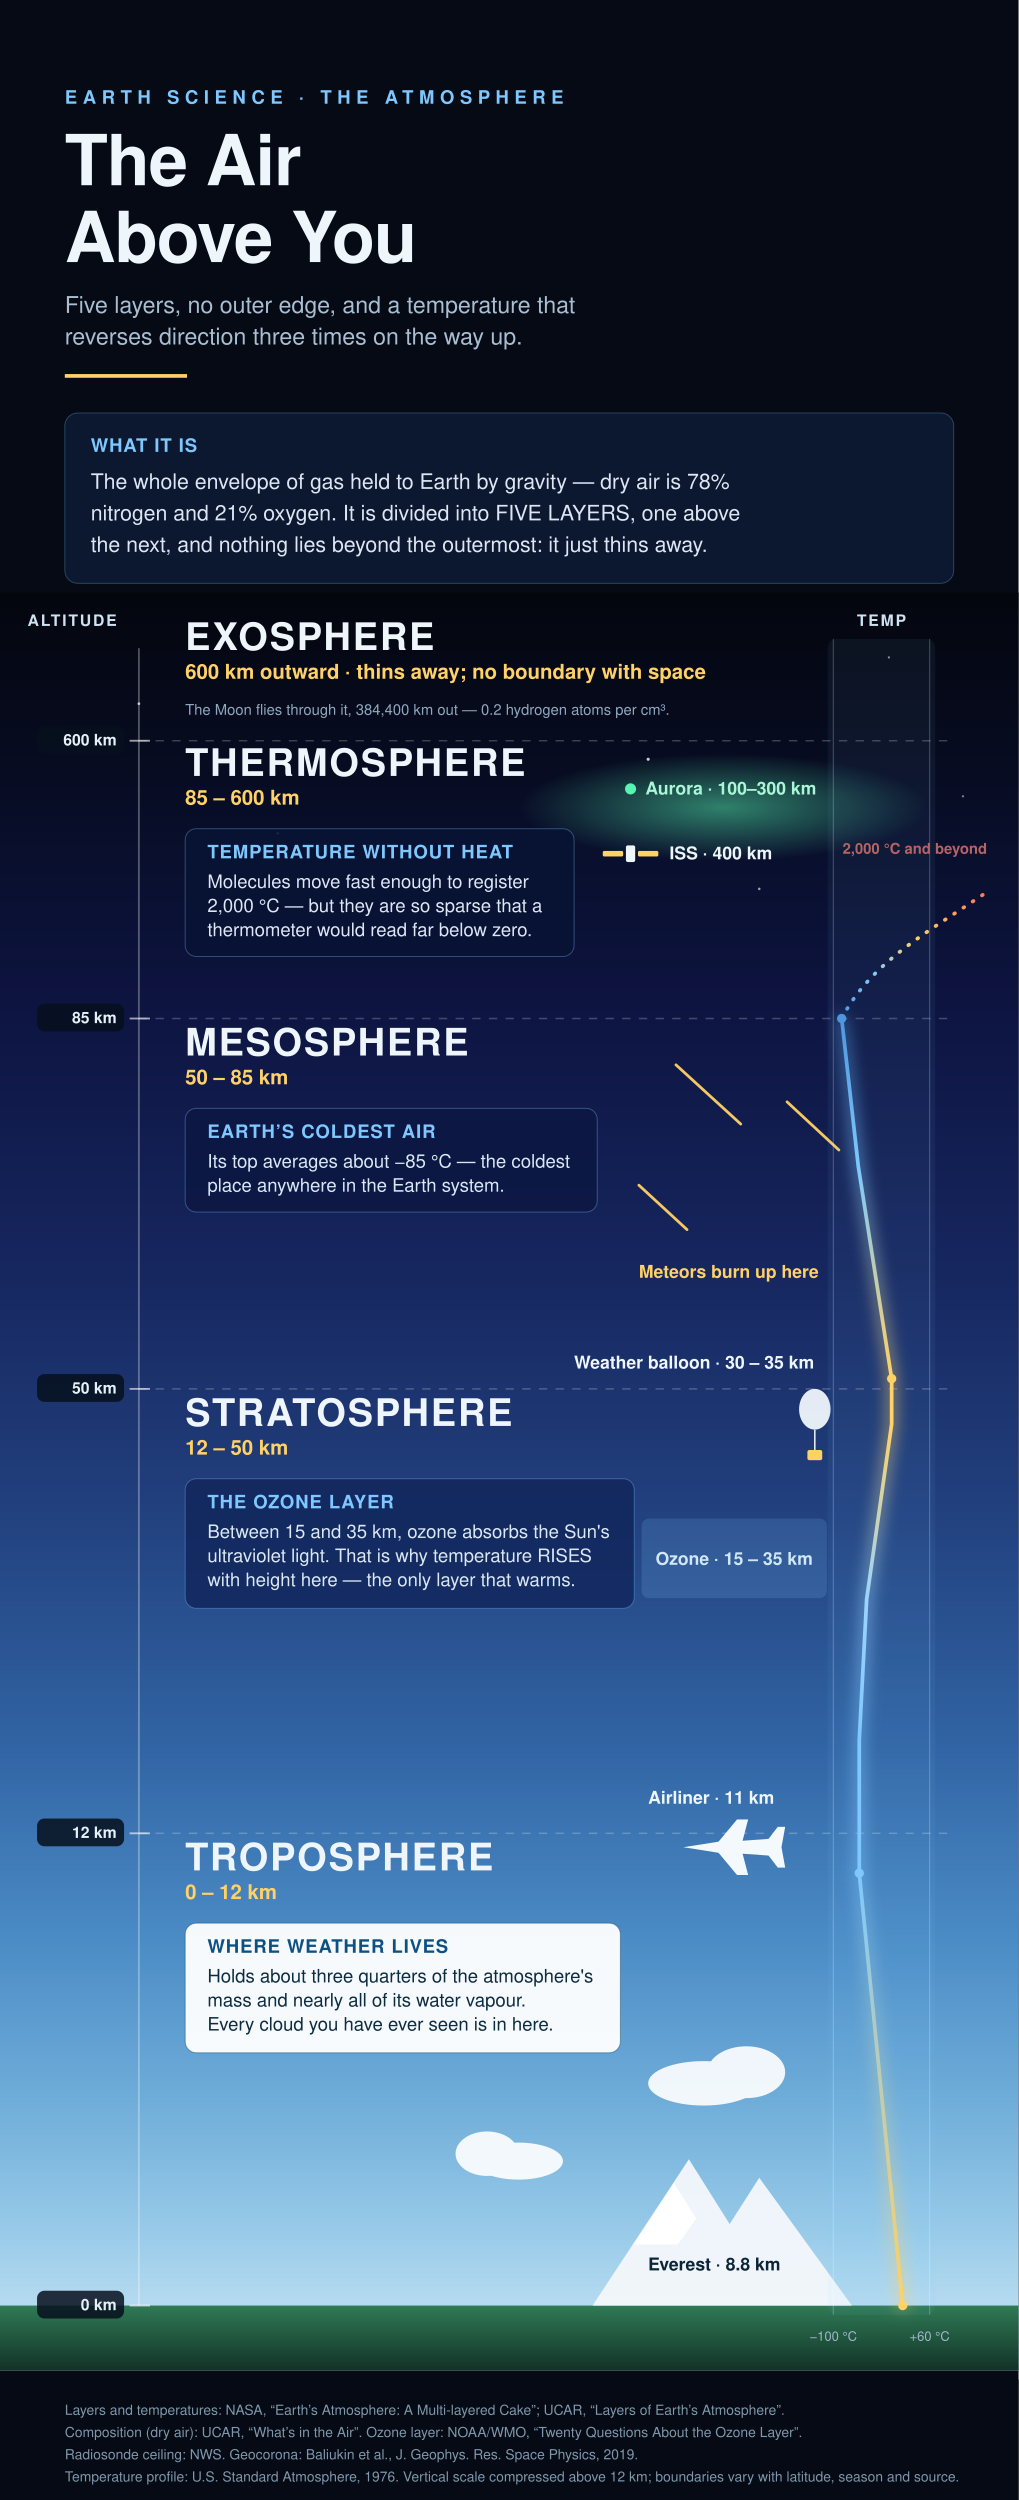
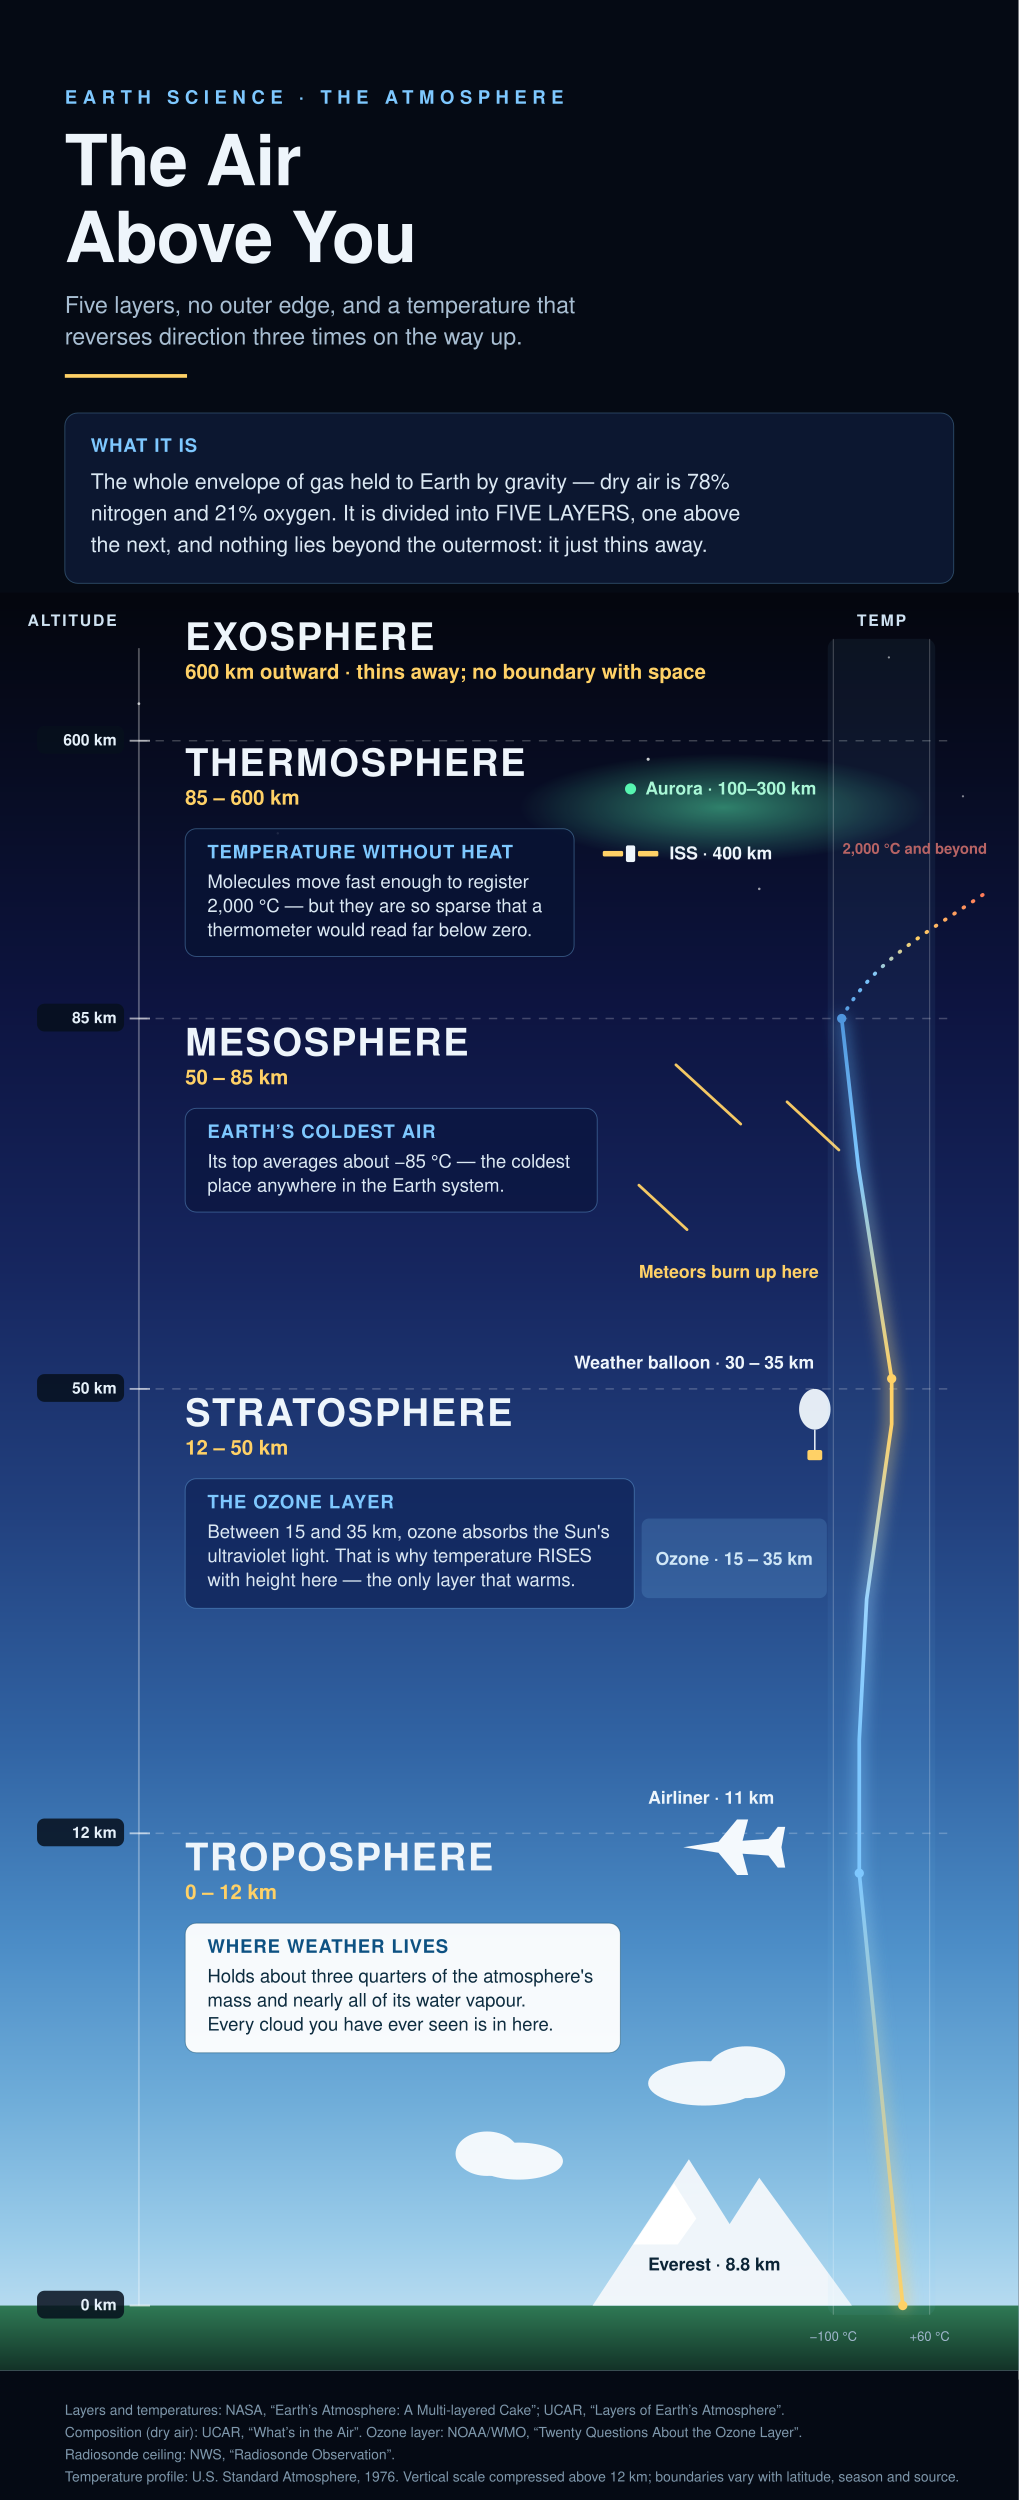
<svg xmlns="http://www.w3.org/2000/svg" width="1100" height="2700" viewBox="0 0 1100 2700">
  <defs>
    <linearGradient id="sky" x1="0" y1="0" x2="0" y2="1">
      <stop offset="0" stop-color="#04060e" />
      <stop offset="0.1" stop-color="#070c22" />
      <stop offset="0.23" stop-color="#0d1440" />
      <stop offset="0.38" stop-color="#16265f" />
      <stop offset="0.52" stop-color="#22417f" />
      <stop offset="0.65" stop-color="#3164a4" />
      <stop offset="0.76" stop-color="#4b8cc6" />
      <stop offset="0.85" stop-color="#6fadd9" />
      <stop offset="0.93" stop-color="#9ccdea" />
      <stop offset="1" stop-color="#cfe8f6" />
    </linearGradient>
    <linearGradient id="ground" x1="0" y1="0" x2="0" y2="1">
      <stop offset="0" stop-color="#2f7a55" />
      <stop offset="1" stop-color="#123227" />
    </linearGradient>
    <radialGradient id="aurora" cx="0.5" cy="0.5" r="0.5">
      <stop offset="0" stop-color="#57f5b0" stop-opacity="0.5" />
      <stop offset="1" stop-color="#57f5b0" stop-opacity="0" />
    </radialGradient>
    <linearGradient id="prof" x1="0" y1="1" x2="0" y2="0">
      <stop offset="0" stop-color="#ffd166" />
      <stop offset="0.336" stop-color="#7ec8ff" />
      <stop offset="0.44" stop-color="#7ec8ff" />
      <stop offset="0.549" stop-color="#9ad4ff" />
      <stop offset="0.685" stop-color="#ffd166" />
      <stop offset="0.72" stop-color="#ffd166" />
      <stop offset="0.885" stop-color="#7ec8ff" />
      <stop offset="1" stop-color="#4f96dd" />
    </linearGradient>
    <linearGradient id="profhot" x1="0" y1="1" x2="1" y2="0">
      <stop offset="0" stop-color="#4f96dd" />
      <stop offset="0.28" stop-color="#7ec8ff" />
      <stop offset="0.58" stop-color="#ffd166" />
      <stop offset="1" stop-color="#ff7a59" />
    </linearGradient>
    <filter id="soft" x="-60%" y="-60%" width="220%" height="220%">
      <feGaussianBlur stdDeviation="8" />
    </filter>
    <style>
      text { font-family:"Helvetica Neue", Helvetica, Arial, sans-serif; fill:#eef5fb; }
      .kicker  { font-size:20px; letter-spacing:6px; fill:#7ec8ff; font-weight:700; }
      .title   { font-size:76px; font-weight:800; letter-spacing:-1px; }
      .sub     { font-size:25px; fill:#a8bed2; }
      .sect    { font-size:32px; font-weight:800; letter-spacing:2px; }
      .layer   { font-size:41px; font-weight:800; letter-spacing:2px; }
      .alt     { font-size:22px; font-weight:700; fill:#ffd166; }
      .fact    { font-size:20px; fill:#dbe8f3; }
      .facthd  { font-size:20px; font-weight:800; letter-spacing:1px; }
      .lede    { font-size:23px; fill:#dbe8f3; }
      .axis    { font-size:17px; font-weight:700; fill:#e6f1fa; }
      .caxis   { font-size:17px; fill:#9fb6cc; }
      .obj     { font-size:19px; font-weight:600; }
      .small   { font-size:16px; fill:#8fa8bf; }
      .cite    { font-size:15px; fill:#7e97ab; }
      .tempnum { font-size:18px; font-weight:700; }
    </style>
  </defs>
  <rect width="1100" height="2700" fill="#050a14" />
  <rect y="640" width="1100" height="1920" fill="url(#sky)" />
  <rect y="2490" width="1100" height="70" fill="url(#ground)" />
  <g fill="#ffffff">
    <circle cx="150" cy="760" r="1.5" opacity=".7" />
    <circle cx="420" cy="700" r="1.1" opacity=".5" />
    <circle cx="700" cy="820" r="1.7" opacity=".8" />
    <circle cx="960" cy="710" r="1.2" opacity=".55" />
    <circle cx="300" cy="900" r="1.3" opacity=".5" />
    <circle cx="820" cy="960" r="1.4" opacity=".6" />
    <circle cx="1040" cy="860" r="1.2" opacity=".5" />
    <circle cx="560" cy="1010" r="1.1" opacity=".45" />
  </g>
  <text class="kicker" x="70" y="112" style="white-space: pre;">EARTH SCIENCE · THE ATMOSPHERE</text>
  <text class="title" x="70" y="200" style="white-space: pre;">The Air</text>
  <text class="title" x="70" y="283" style="white-space: pre;">Above You</text>
  <text class="sub" x="70" y="338" style="white-space: pre;">Five layers, no outer edge, and a temperature that</text>
  <text class="sub" x="70" y="372" style="white-space: pre;">reverses direction three times on the way up.</text>
  <rect x="70" y="404" width="132" height="4" fill="#ffd166" />
  <g>
    <rect x="70" y="446" width="960" height="184" rx="14" fill="#0c1730" stroke="#7ec8ff" stroke-opacity=".3" />
    <text class="facthd" x="98" y="488" style="fill: rgb(126, 200, 255); white-space: pre;">WHAT IT IS</text>
    <text class="lede" x="98" y="528" style="white-space: pre;">The whole envelope of gas held to Earth by gravity — dry air is 78%</text>
    <text class="lede" x="98" y="562" style="white-space: pre;">nitrogen and 21% oxygen. It is divided into FIVE LAYERS, one above</text>
    <text class="lede" x="98" y="596" style="white-space: pre;">the next, and nothing lies beyond the outermost: it just thins away.</text>
  </g>
  <line x1="150" y1="700" x2="150" y2="2490" stroke="#ffffff" stroke-opacity=".3" stroke-width="2" />
  <g>
    <g>
      <line x1="140" y1="2490" x2="162" y2="2490" stroke="#fff" stroke-opacity=".6" stroke-width="2" />
      <rect x="40" y="2474" width="94" height="30" rx="8" fill="#06101d" fill-opacity=".85" />
      <text class="axis" x="126" y="2495" text-anchor="end" style="white-space: pre;">0 km</text>
    </g>
    <g>
      <line x1="140" y1="1980" x2="162" y2="1980" stroke="#fff" stroke-opacity=".6" stroke-width="2" />
      <rect x="40" y="1964" width="94" height="30" rx="8" fill="#06101d" fill-opacity=".85" />
      <text class="axis" x="126" y="1985" text-anchor="end" style="white-space: pre;">12 km</text>
    </g>
    <g>
      <line x1="140" y1="1500" x2="162" y2="1500" stroke="#fff" stroke-opacity=".6" stroke-width="2" />
      <rect x="40" y="1484" width="94" height="30" rx="8" fill="#06101d" fill-opacity=".85" />
      <text class="axis" x="126" y="1505" text-anchor="end" style="white-space: pre;">50 km</text>
    </g>
    <g>
      <line x1="140" y1="1100" x2="162" y2="1100" stroke="#fff" stroke-opacity=".6" stroke-width="2" />
      <rect x="40" y="1084" width="94" height="30" rx="8" fill="#06101d" fill-opacity=".85" />
      <text class="axis" x="126" y="1105" text-anchor="end" style="white-space: pre;">85 km</text>
    </g>
    <g>
      <line x1="140" y1="800" x2="162" y2="800" stroke="#fff" stroke-opacity=".6" stroke-width="2" />
      <rect x="40" y="784" width="94" height="30" rx="8" fill="#06101d" fill-opacity=".85" />
      <text class="axis" x="126" y="805" text-anchor="end" style="white-space: pre;">600 km</text>
    </g>
  </g>
  <text class="caxis" x="126" y="676" text-anchor="end" style="fill: rgb(207, 226, 242); font-weight: 700; letter-spacing: 2px; white-space: pre;">ALTITUDE</text>
  <g stroke="#ffffff" stroke-opacity=".22" stroke-dasharray="9 9" stroke-width="1.6">
    <line x1="150" y1="1980" x2="1030" y2="1980" />
    <line x1="150" y1="1500" x2="1030" y2="1500" />
    <line x1="150" y1="1100" x2="1030" y2="1100" />
    <line x1="150" y1="800" x2="1030" y2="800" />
  </g>
  <text class="layer" x="200" y="702" style="white-space: pre;">EXOSPHERE</text>
  <text class="alt" x="200" y="733" style="white-space: pre;">600 km outward · thins away; no boundary with space</text>
-   <text class="small" x="200" y="772" style="white-space: pre;">The Moon flies through it, 384,400 km out — 0.2 hydrogen atoms per cm³.</text>
  <ellipse cx="781" cy="872" rx="220" ry="58" fill="url(#aurora)" />
  <text class="layer" x="200" y="838" style="white-space: pre;">THERMOSPHERE</text>
  <text class="alt" x="200" y="869" style="white-space: pre;">85 – 600 km</text>
  <g>
    <rect x="200" y="895" width="420" height="138" rx="12" fill="#081334" fill-opacity=".82" stroke="#7ec8ff" stroke-opacity=".35" />
    <text class="facthd" x="224" y="927" style="fill: rgb(126, 200, 255); white-space: pre;">TEMPERATURE WITHOUT HEAT</text>
    <text class="fact" x="224" y="959" style="white-space: pre;">Molecules move fast enough to register</text>
    <text class="fact" x="224" y="985" style="white-space: pre;">2,000 °C — but they are so sparse that a</text>
    <text class="fact" x="224" y="1011" style="white-space: pre;">thermometer would read far below zero.</text>
  </g>
  <g transform="matrix(1, 0, 0, 1, -19, -8)">
    <circle cx="700" cy="860" r="6" fill="#57f5b0" />
    <text class="obj" x="716" y="866" style="fill: rgb(169, 247, 214); white-space: pre;">Aurora · 100–300 km</text>
    <g transform="translate(700,930)">
      <rect x="-5" y="-9" width="10" height="18" rx="2" fill="#eef5fb" />
      <rect x="-30" y="-3" width="22" height="6" rx="1.5" fill="#ffd166" />
      <rect x="8" y="-3" width="22" height="6" rx="1.5" fill="#ffd166" />
    </g>
    <text class="obj" x="742" y="936" style="white-space: pre;">ISS · 400 km</text>
  </g>
  <text class="layer" x="200" y="1140" style="white-space: pre;">MESOSPHERE</text>
  <text class="alt" x="200" y="1171" style="white-space: pre;">50 – 85 km</text>
  <g>
    <rect x="200" y="1197" width="445" height="112" rx="12" fill="#0b1741" fill-opacity=".82" stroke="#7ec8ff" stroke-opacity=".35" />
    <text class="facthd" x="224" y="1229" style="fill: rgb(126, 200, 255); white-space: pre;">EARTH’S COLDEST AIR</text>
    <text class="fact" x="224" y="1261" style="white-space: pre;">Its top averages about −85 °C — the coldest</text>
    <text class="fact" x="224" y="1287" style="white-space: pre;">place anywhere in the Earth system.</text>
  </g>
  <g stroke="#ffd166" stroke-width="3" stroke-linecap="round" opacity=".95">
    <line x1="730" y1="1150" x2="800" y2="1214" />
    <line x1="850" y1="1190" x2="906" y2="1242" />
    <line x1="690" y1="1280" x2="742" y2="1328" />
  </g>
  <text class="obj" x="690" y="1380" style="fill: rgb(255, 209, 102); white-space: pre;">Meteors burn up here</text>
  <text class="layer" x="200" y="1540" style="white-space: pre;">STRATOSPHERE</text>
  <text class="alt" x="200" y="1571" style="white-space: pre;">12 – 50 km</text>
  <g>
    <rect x="200" y="1597" width="485" height="140" rx="12" fill="#10255a" fill-opacity=".82" stroke="#7ec8ff" stroke-opacity=".35" />
    <text class="facthd" x="224" y="1629" style="fill: rgb(126, 200, 255); white-space: pre;">THE OZONE LAYER</text>
    <text class="fact" x="224" y="1661" style="white-space: pre;">Between 15 and 35 km, ozone absorbs the Sun's</text>
    <text class="fact" x="224" y="1687" style="white-space: pre;">ultraviolet light. That is why temperature RISES</text>
    <text class="fact" x="224" y="1713" style="white-space: pre;">with height here — the only layer that warms.</text>
  </g>
  <rect x="693" y="1640" width="200" height="86" rx="8" fill="#7ec8ff" fill-opacity=".16" />
  <text class="obj" x="708" y="1690" style="fill: rgb(207, 231, 247); white-space: pre; font-size: 19px;">Ozone · 15 – 35 km</text>
  <g>
    <ellipse cx="880" cy="1522" rx="17" ry="22" fill="#eef5fb" opacity=".95" />
    <line x1="880" y1="1544" x2="880" y2="1566" stroke="#eef5fb" stroke-width="1.6" />
    <rect x="872" y="1566" width="16" height="11" rx="2" fill="#ffd166" />
    <text class="obj" x="620" y="1478" style="white-space: pre;">Weather balloon · 30 – 35 km</text>
  </g>
  <text class="layer" x="200" y="2020" style="white-space: pre;">TROPOSPHERE</text>
  <text class="alt" x="200" y="2051" style="white-space: pre;">0 – 12 km</text>
  <g>
    <rect x="200" y="2077" width="470" height="140" rx="12" fill="#ffffff" fill-opacity=".95" stroke="#0f4a6b" stroke-opacity=".5" />
    <text class="facthd" x="224" y="2109" style="fill: rgb(13, 81, 130); white-space: pre;">WHERE WEATHER LIVES</text>
    <text class="fact" x="224" y="2141" style="fill: rgb(13, 44, 63); white-space: pre;">Holds about three quarters of the atmosphere's</text>
    <text class="fact" x="224" y="2167" style="fill: rgb(13, 44, 63); white-space: pre;">mass and nearly all of its water vapour.</text>
    <text class="fact" x="224" y="2193" style="fill: rgb(13, 44, 63); white-space: pre;">Every cloud you have ever seen is in here.</text>
  </g>
  <g fill="#ffffff" opacity=".9">
    <ellipse cx="760" cy="2250" rx="60" ry="24" />
    <ellipse cx="806" cy="2238" rx="42" ry="28" />
    <ellipse cx="560" cy="2334" rx="48" ry="20" />
    <ellipse cx="526" cy="2326" rx="34" ry="24" />
  </g>
  <g>
    <g transform="translate(790,1995)">
      <path d="M -52 0 L -14 -6 L 6 -30 L 18 -30 L 12 -7 L 40 -9 L 50 -22 L 58 -22 L 54 0 L 58 22 L 50 22 L 40 9 L 12 7 L 18 30 L 6 30 L -14 6 Z" fill="#f4f9fd" />
    </g>
    <text class="obj" x="700" y="1948" style="white-space: pre;">Airliner · 11 km</text>
    <path d="M 640 2490 l 104 -158 l 44 70 l 32 -50 l 100 138 z" fill="#f2f7fb" opacity=".96" />
    <path d="M 684 2424 l 44 -66 l 24 38 l -20 28 z" fill="#ffffff" />
    <text class="obj" x="700" y="2452" style="fill: rgb(11, 36, 54); white-space: pre;">Everest · 8.8 km</text>
  </g>
  <rect x="894" y="690" width="116" height="1810" rx="10" fill="#7ec8ff" fill-opacity=".06" />
  <text class="caxis" x="952" y="676" text-anchor="middle" style="fill: rgb(207, 226, 242); font-weight: 700; letter-spacing: 2px; white-space: pre;">TEMP</text>
  <g stroke="#ffffff" stroke-opacity=".22" stroke-width="1.2">
    <line x1="900" y1="2500" x2="900" y2="690" />
    <line x1="1004" y1="2500" x2="1004" y2="690" />
  </g>
  <text class="caxis" x="900" y="2528" text-anchor="middle" style="font-size: 14px; white-space: pre;">−100 °C</text>
  <text class="caxis" x="1004" y="2528" text-anchor="middle" style="font-size: 14px; white-space: pre;">+60 °C</text>
  <path d="M 975 2490 L 928 2023 L 928 1879 L 936 1727 L 963 1538 L 963 1489 L 927 1260 L 909 1100" fill="none" stroke="url(#prof)" stroke-width="8" stroke-linejoin="round" stroke-linecap="round" filter="url(#soft)" opacity=".75" />
  <path d="M 975 2490 L 928 2023 L 928 1879 L 936 1727 L 963 1538 L 963 1489 L 927 1260 L 909 1100" fill="none" stroke="url(#prof)" stroke-width="4" stroke-linejoin="round" stroke-linecap="round" />
  <path d="M 909 1100 C 940 1040, 1000 1008, 1062 966" fill="none" stroke="url(#profhot)" stroke-width="4" stroke-linecap="round" stroke-dasharray="1 11" />
  <text class="tempnum" x="1066" y="922" text-anchor="end" style="fill: rgb(183, 99, 100); font-size: 16px; white-space: pre;">2,000 °C and beyond</text>
  <g>
    <circle cx="975" cy="2490" r="5" fill="#ffd166" />
    <circle cx="928" cy="2023" r="5" fill="#7ec8ff" />
    <circle cx="963" cy="1489" r="5" fill="#ffd166" />
    <circle cx="909" cy="1100" r="5" fill="#4f96dd" />
  </g>
  <rect y="2570" width="1100" height="130" fill="#050a14" />
  <text class="cite" x="70" y="2608" style="white-space: pre;">Layers and temperatures: NASA, “Earth’s Atmosphere: A Multi-layered Cake”; UCAR, “Layers of Earth’s Atmosphere”.</text>
  <text class="cite" x="70" y="2632" style="white-space: pre;">Composition (dry air): UCAR, “What’s in the Air”. Ozone layer: NOAA/WMO, “Twenty Questions About the Ozone Layer”.</text>
-   <text class="cite" x="70" y="2656" style="white-space: pre;">Radiosonde ceiling: NWS. Geocorona: Baliukin et al., J. Geophys. Res. Space Physics, 2019.</text>
+   <text class="cite" x="70" y="2656" style="white-space: pre;">Radiosonde ceiling: NWS, “Radiosonde Observation”.</text>
  <text class="cite" x="70" y="2680" style="white-space: pre;">Temperature profile: U.S. Standard Atmosphere, 1976. Vertical scale compressed above 12 km; boundaries vary with latitude, season and source.</text>
</svg>
